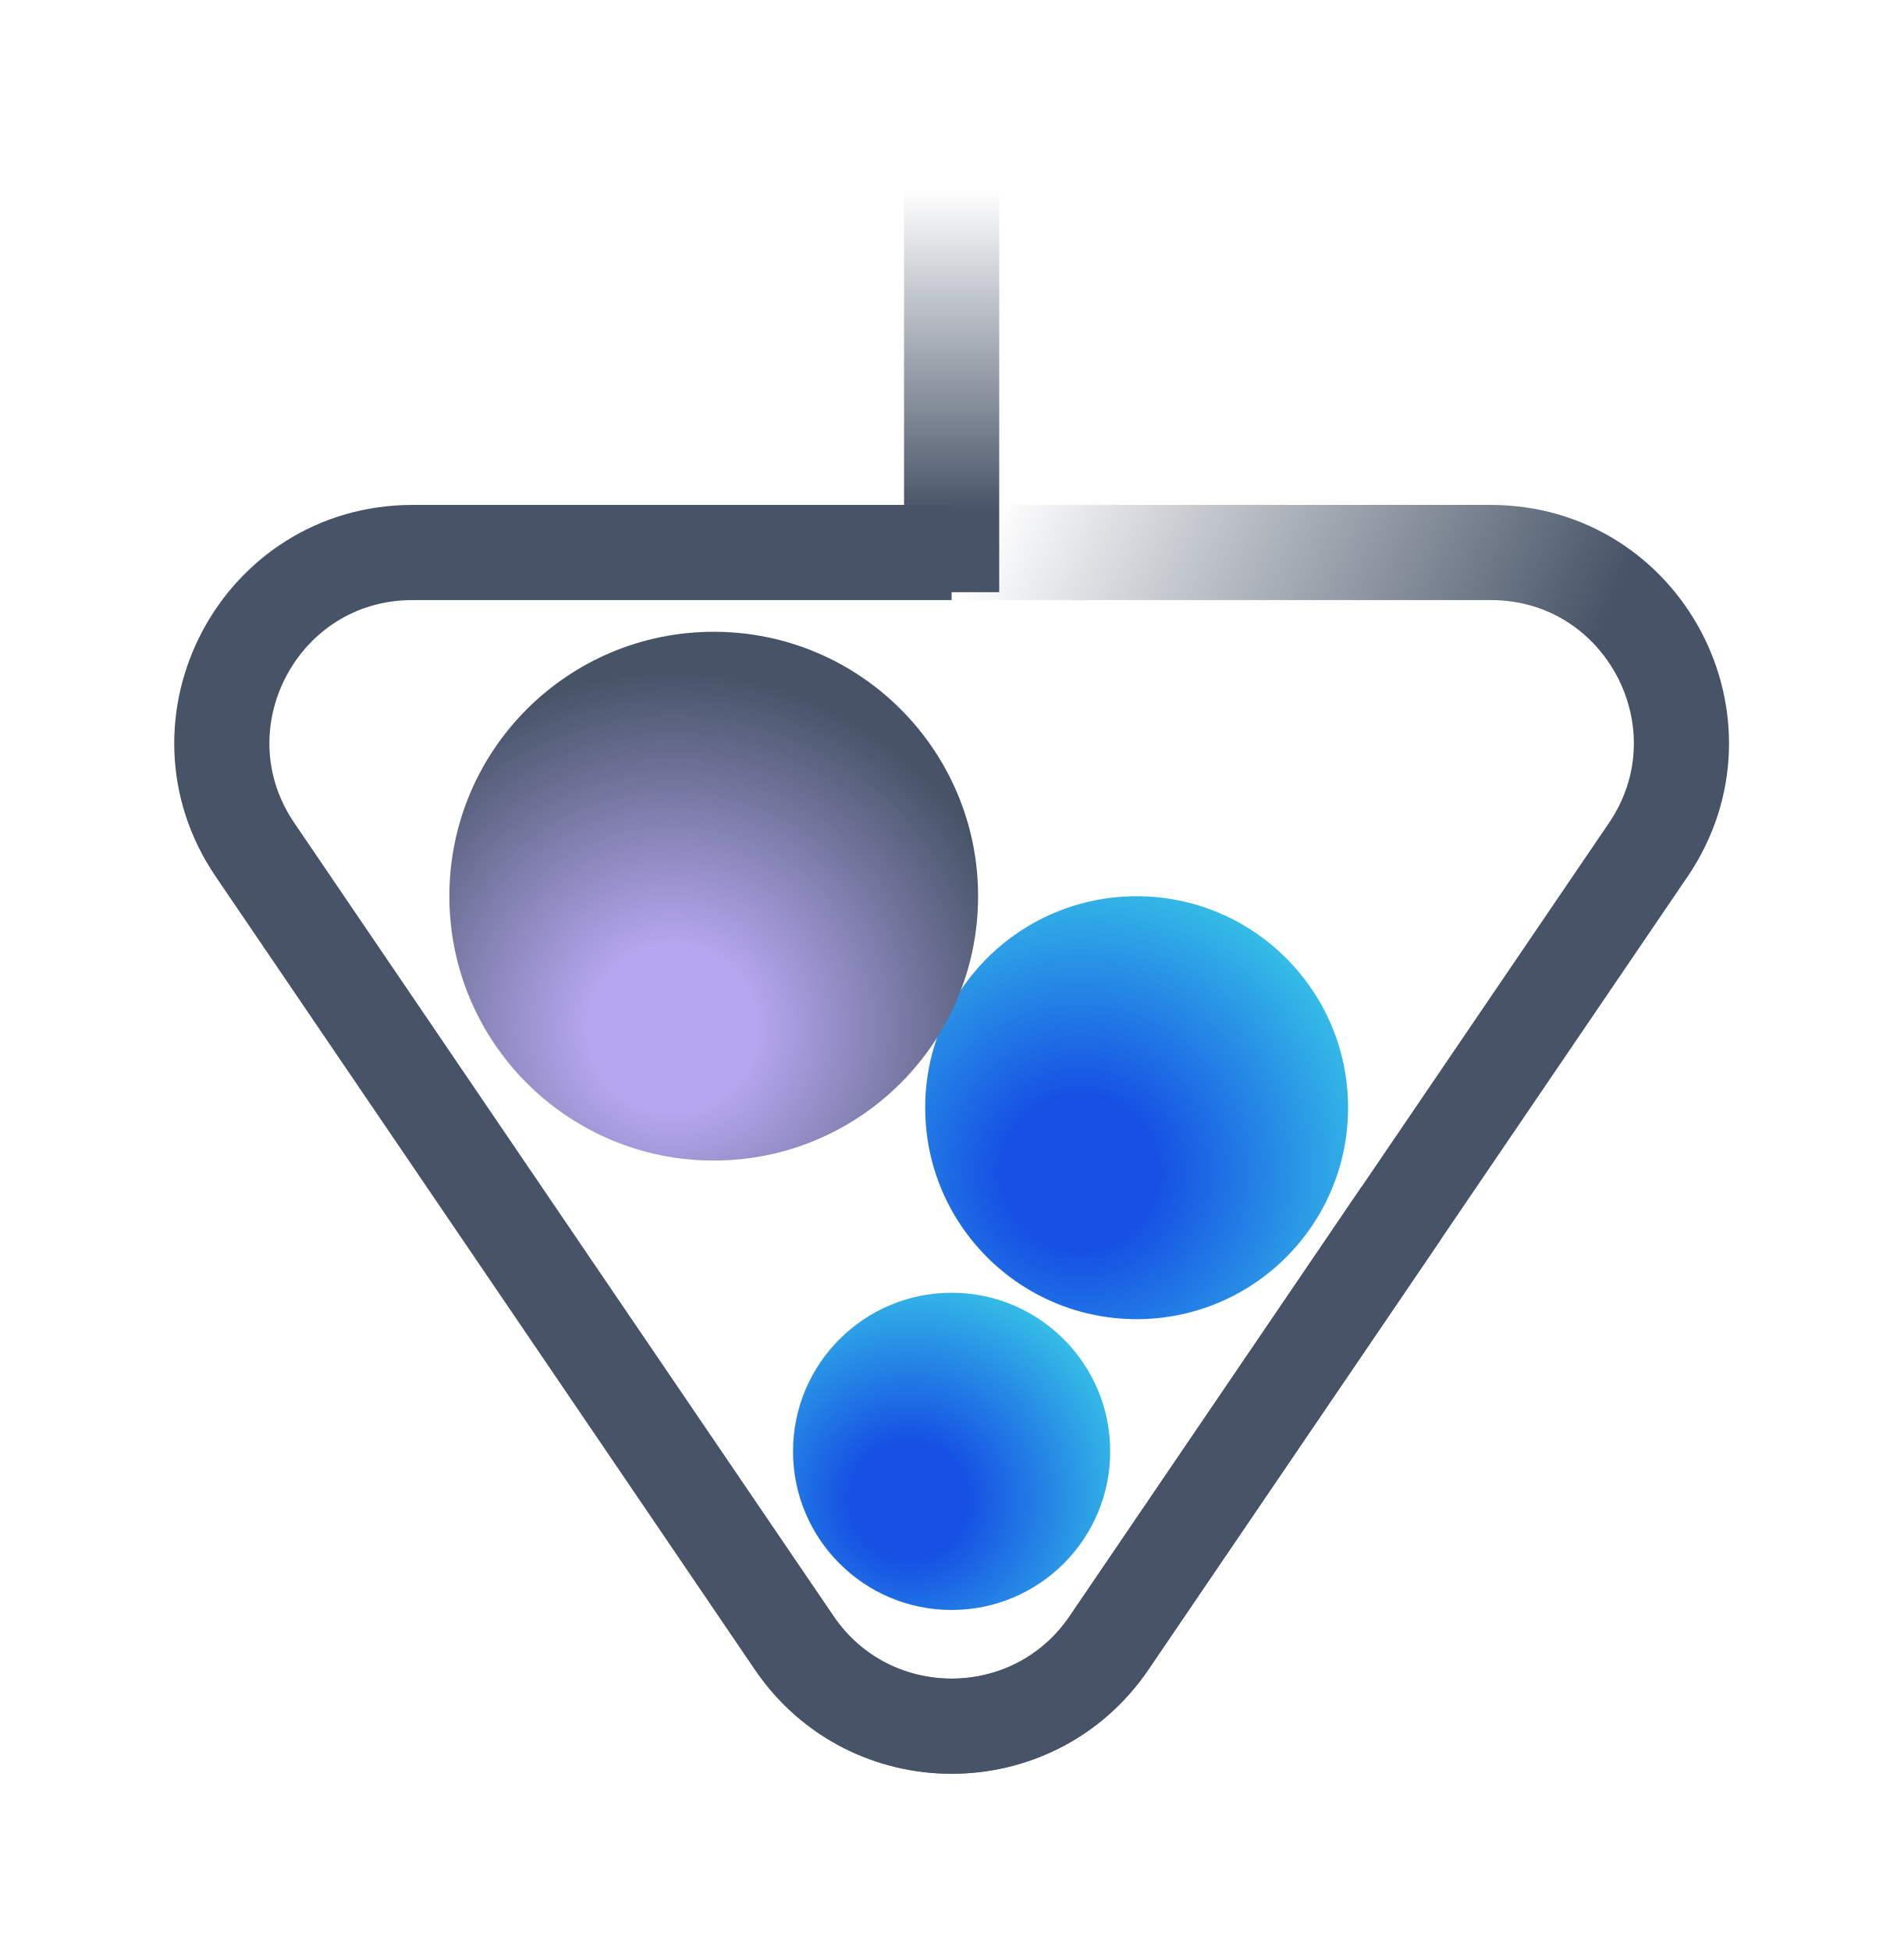
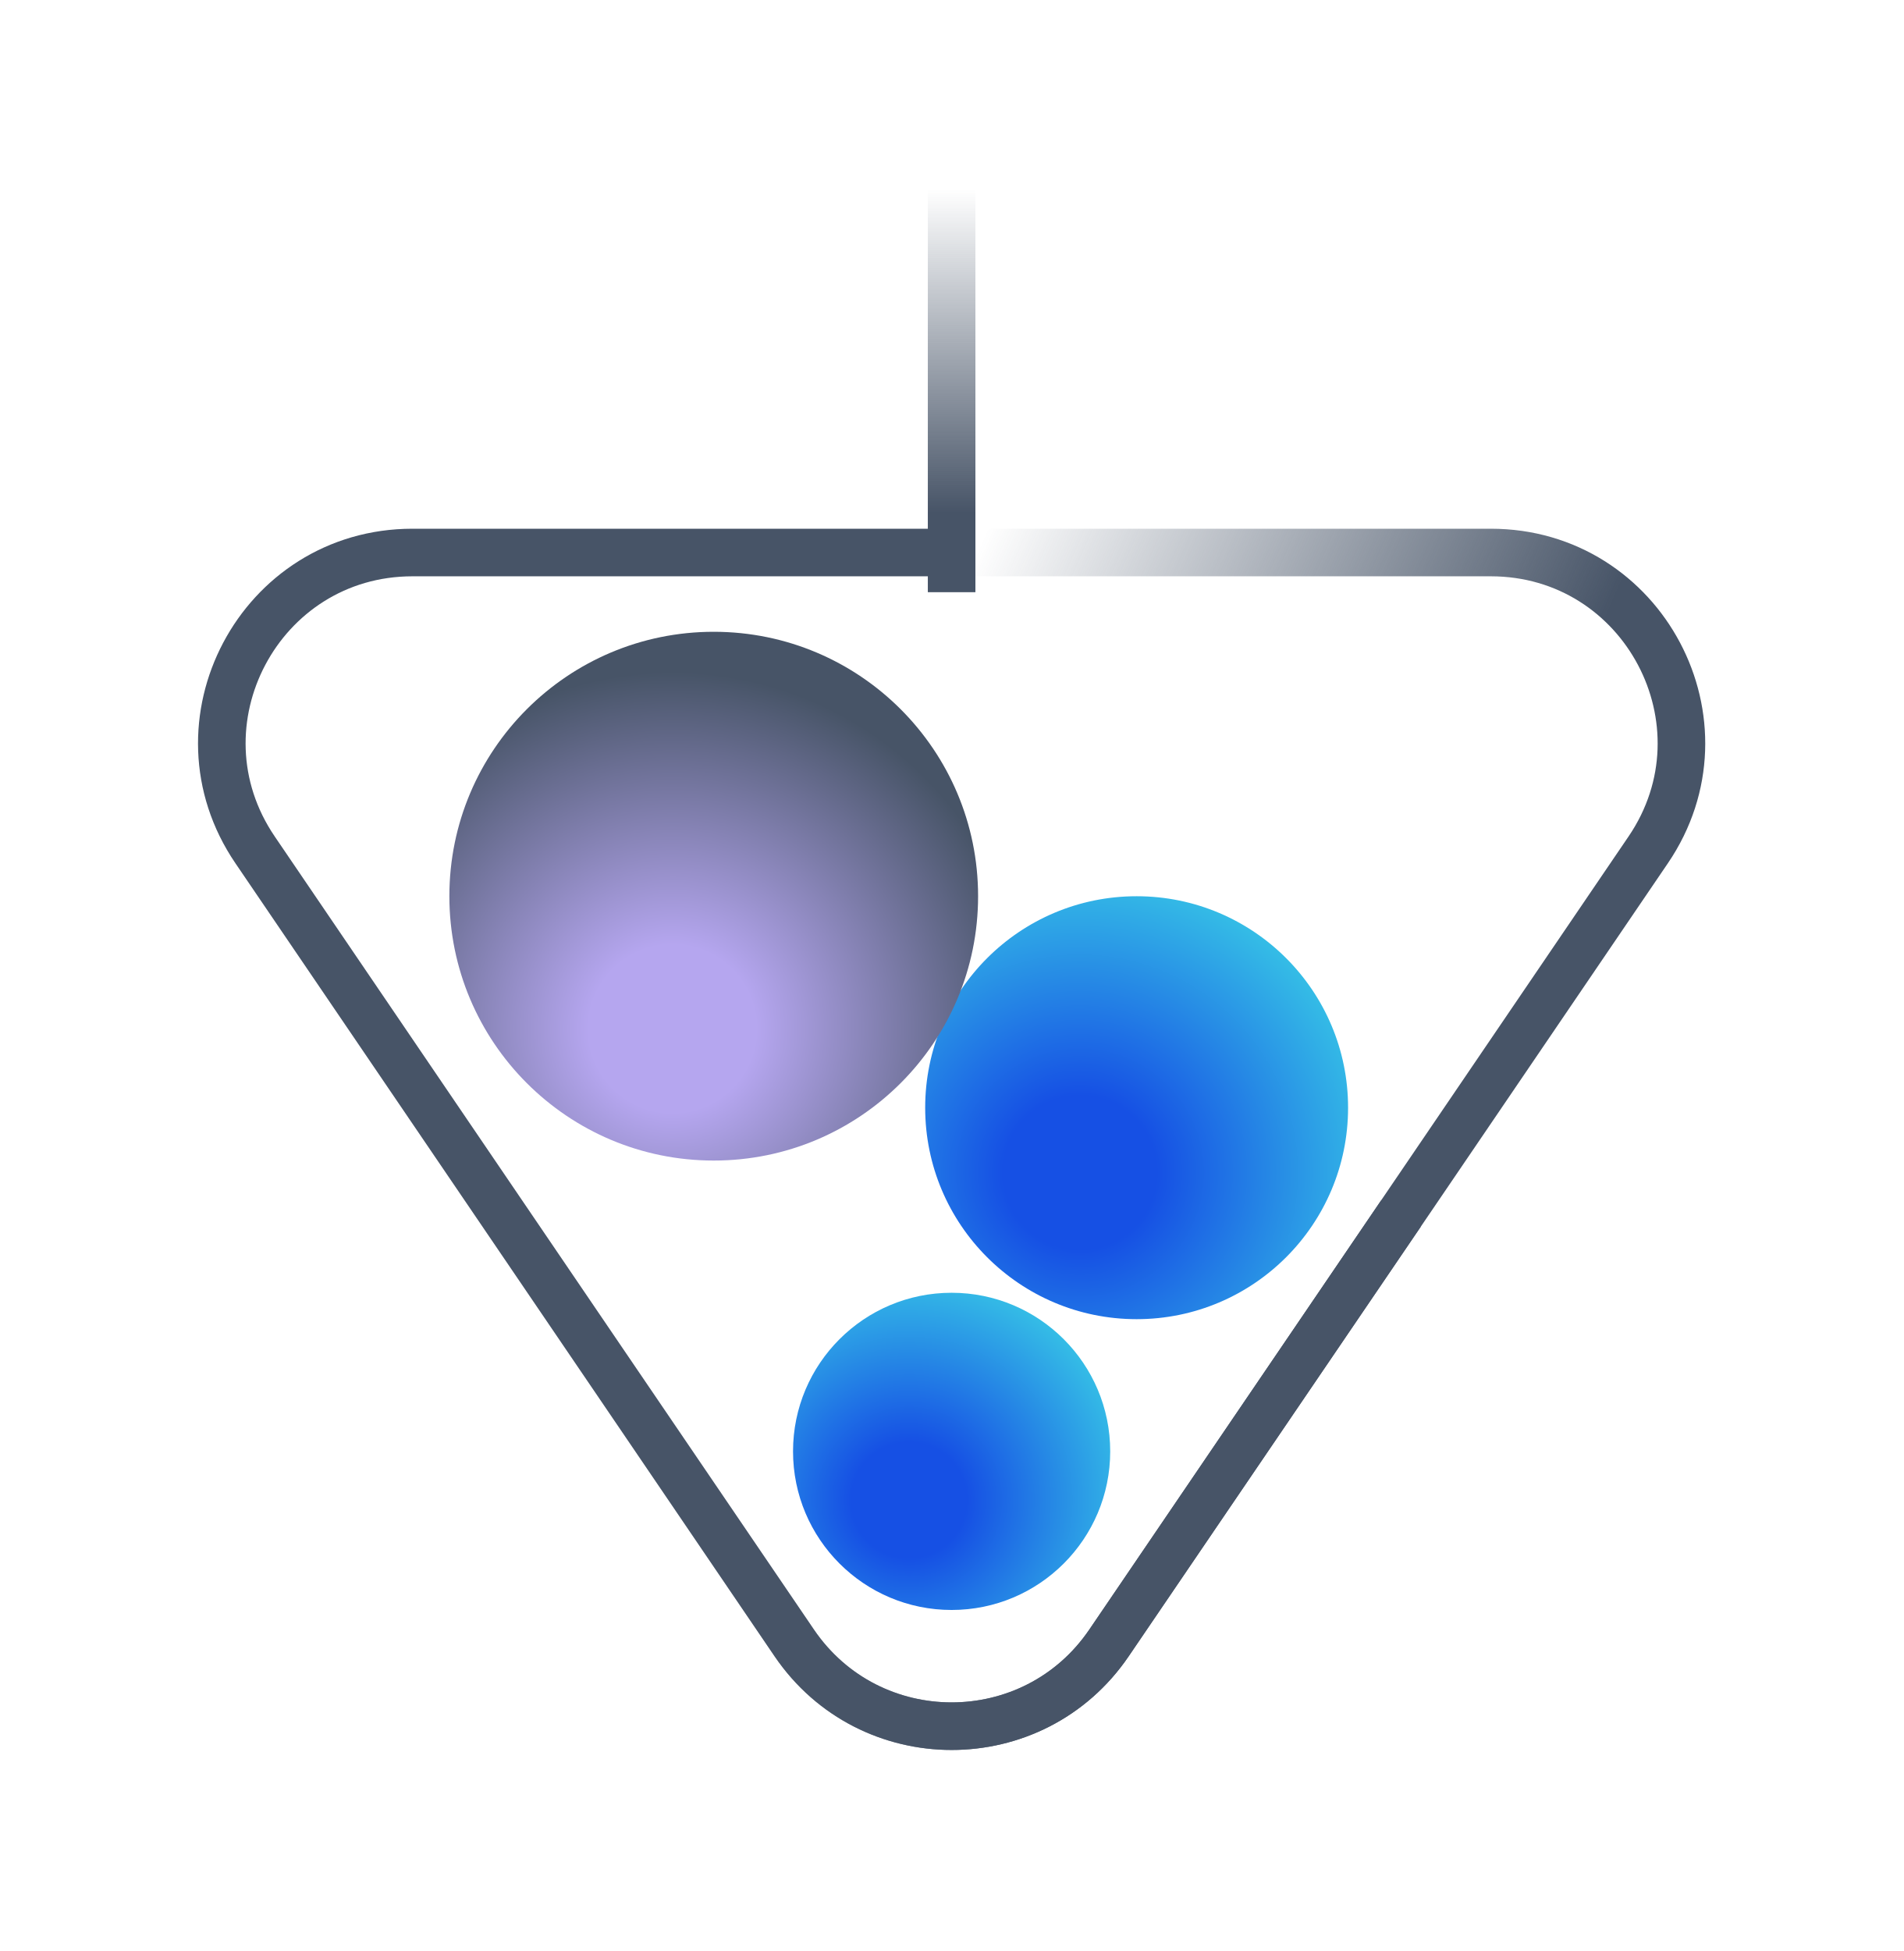
<svg xmlns="http://www.w3.org/2000/svg" width="40" height="41" viewBox="0 0 40 41" fill="none">
  <ellipse cx="3.333" cy="3.333" rx="3.333" ry="3.333" transform="matrix(1 0 0 -1 16.667 33.8333)" fill="url(#paint0_radial_102_95185)" />
  <ellipse cx="4.444" cy="4.444" rx="4.444" ry="4.444" transform="matrix(1 0 0 -1 19.4443 27.7222)" fill="url(#paint1_radial_102_95185)" />
  <ellipse cx="5.556" cy="5.556" rx="5.556" ry="5.556" transform="matrix(1 0 0 -1 9.44434 24.3889)" fill="url(#paint2_radial_102_95185)" />
-   <path d="M16.692 34.525C18.28 36.859 21.721 36.859 23.308 34.525L34.64 17.86C36.445 15.205 34.543 11.611 31.332 11.611H8.669C5.457 11.611 3.555 15.205 5.361 17.86L16.692 34.525Z" stroke="url(#paint3_linear_102_95185)" stroke-width="2" />
-   <path d="M29.445 25.5L23.308 34.525C21.721 36.859 18.28 36.859 16.692 34.525L5.361 17.86C3.555 15.205 5.457 11.611 8.669 11.611H20" stroke="url(#paint4_linear_102_95185)" stroke-width="2" />
-   <path d="M20 1.611L20 12.445" stroke="url(#paint5_linear_102_95185)" stroke-width="2" />
+   <path d="M16.692 34.525C18.28 36.859 21.721 36.859 23.308 34.525L34.64 17.86C36.445 15.205 34.543 11.611 31.332 11.611H8.669C5.457 11.611 3.555 15.205 5.361 17.86L16.692 34.525Z" stroke="url(#paint3_linear_102_95185)" strokeWidth="2" />
+   <path d="M29.445 25.5L23.308 34.525C21.721 36.859 18.28 36.859 16.692 34.525L5.361 17.86C3.555 15.205 5.457 11.611 8.669 11.611H20" stroke="url(#paint4_linear_102_95185)" strokeWidth="2" />
+   <path d="M20 1.611L20 12.445" stroke="url(#paint5_linear_102_95185)" strokeWidth="2" />
  <defs>
    <radialGradient id="paint0_radial_102_95185" cx="0" cy="0" r="1" gradientUnits="userSpaceOnUse" gradientTransform="translate(2.4359 2.30769) rotate(71.565) scale(5.67588 5.67588)">
      <stop offset="0.214" stop-color="#1650E4" />
      <stop offset="1" stop-color="#3DDBE7" />
    </radialGradient>
    <radialGradient id="paint1_radial_102_95185" cx="0" cy="0" r="1" gradientUnits="userSpaceOnUse" gradientTransform="translate(3.24786 3.07692) rotate(71.565) scale(7.56784 7.56784)">
      <stop offset="0.214" stop-color="#1650E4" />
      <stop offset="1" stop-color="#3DDBE7" />
    </radialGradient>
    <radialGradient id="paint2_radial_102_95185" cx="0" cy="0" r="1" gradientUnits="userSpaceOnUse" gradientTransform="translate(4.70085 2.77778) rotate(76.8275) scale(10.3141)">
      <stop offset="0.17" stop-color="#B5A6EF" />
      <stop offset="0.724" stop-color="#475467" />
    </radialGradient>
    <linearGradient id="paint3_linear_102_95185" x1="31.667" y1="17.722" x2="17.778" y2="11.611" gradientUnits="userSpaceOnUse">
      <stop stop-color="#475467" />
      <stop offset="0.834" stop-color="#475467" stop-opacity="0" />
    </linearGradient>
    <linearGradient id="paint4_linear_102_95185" x1="15.795" y1="41.2" x2="33.558" y2="40.806" gradientUnits="userSpaceOnUse">
      <stop stop-color="#475467" />
      <stop offset="0.834" stop-color="#475467" />
    </linearGradient>
    <linearGradient id="paint5_linear_102_95185" x1="20.702" y1="10.778" x2="20.702" y2="3.981" gradientUnits="userSpaceOnUse">
      <stop stop-color="#475467" />
      <stop offset="1" stop-color="#475467" stop-opacity="0" />
    </linearGradient>
  </defs>
</svg>
